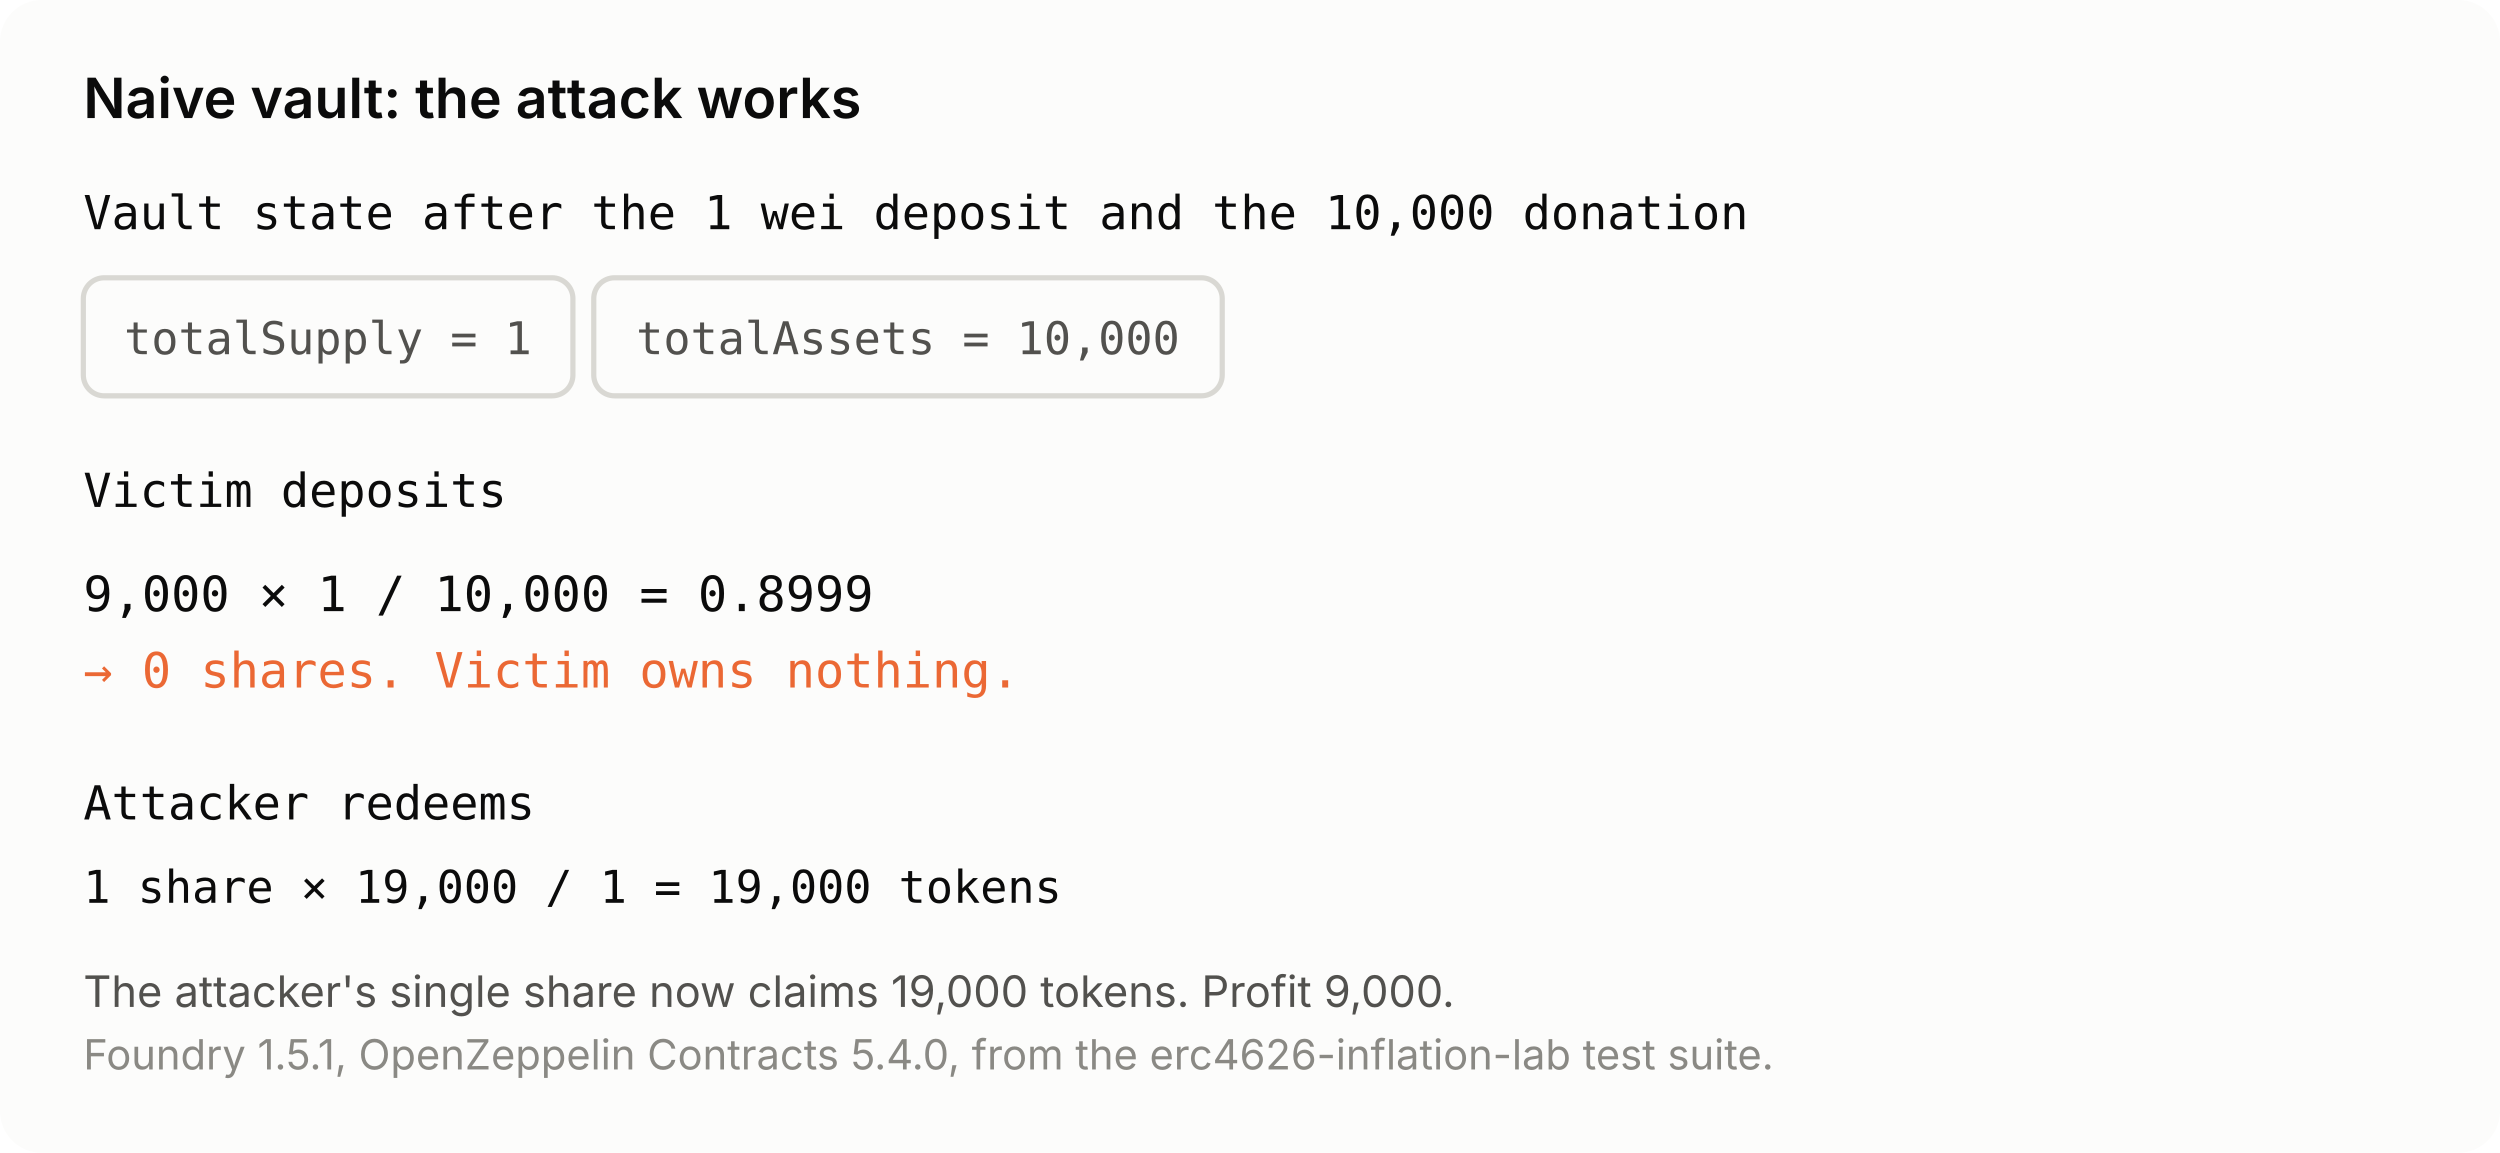
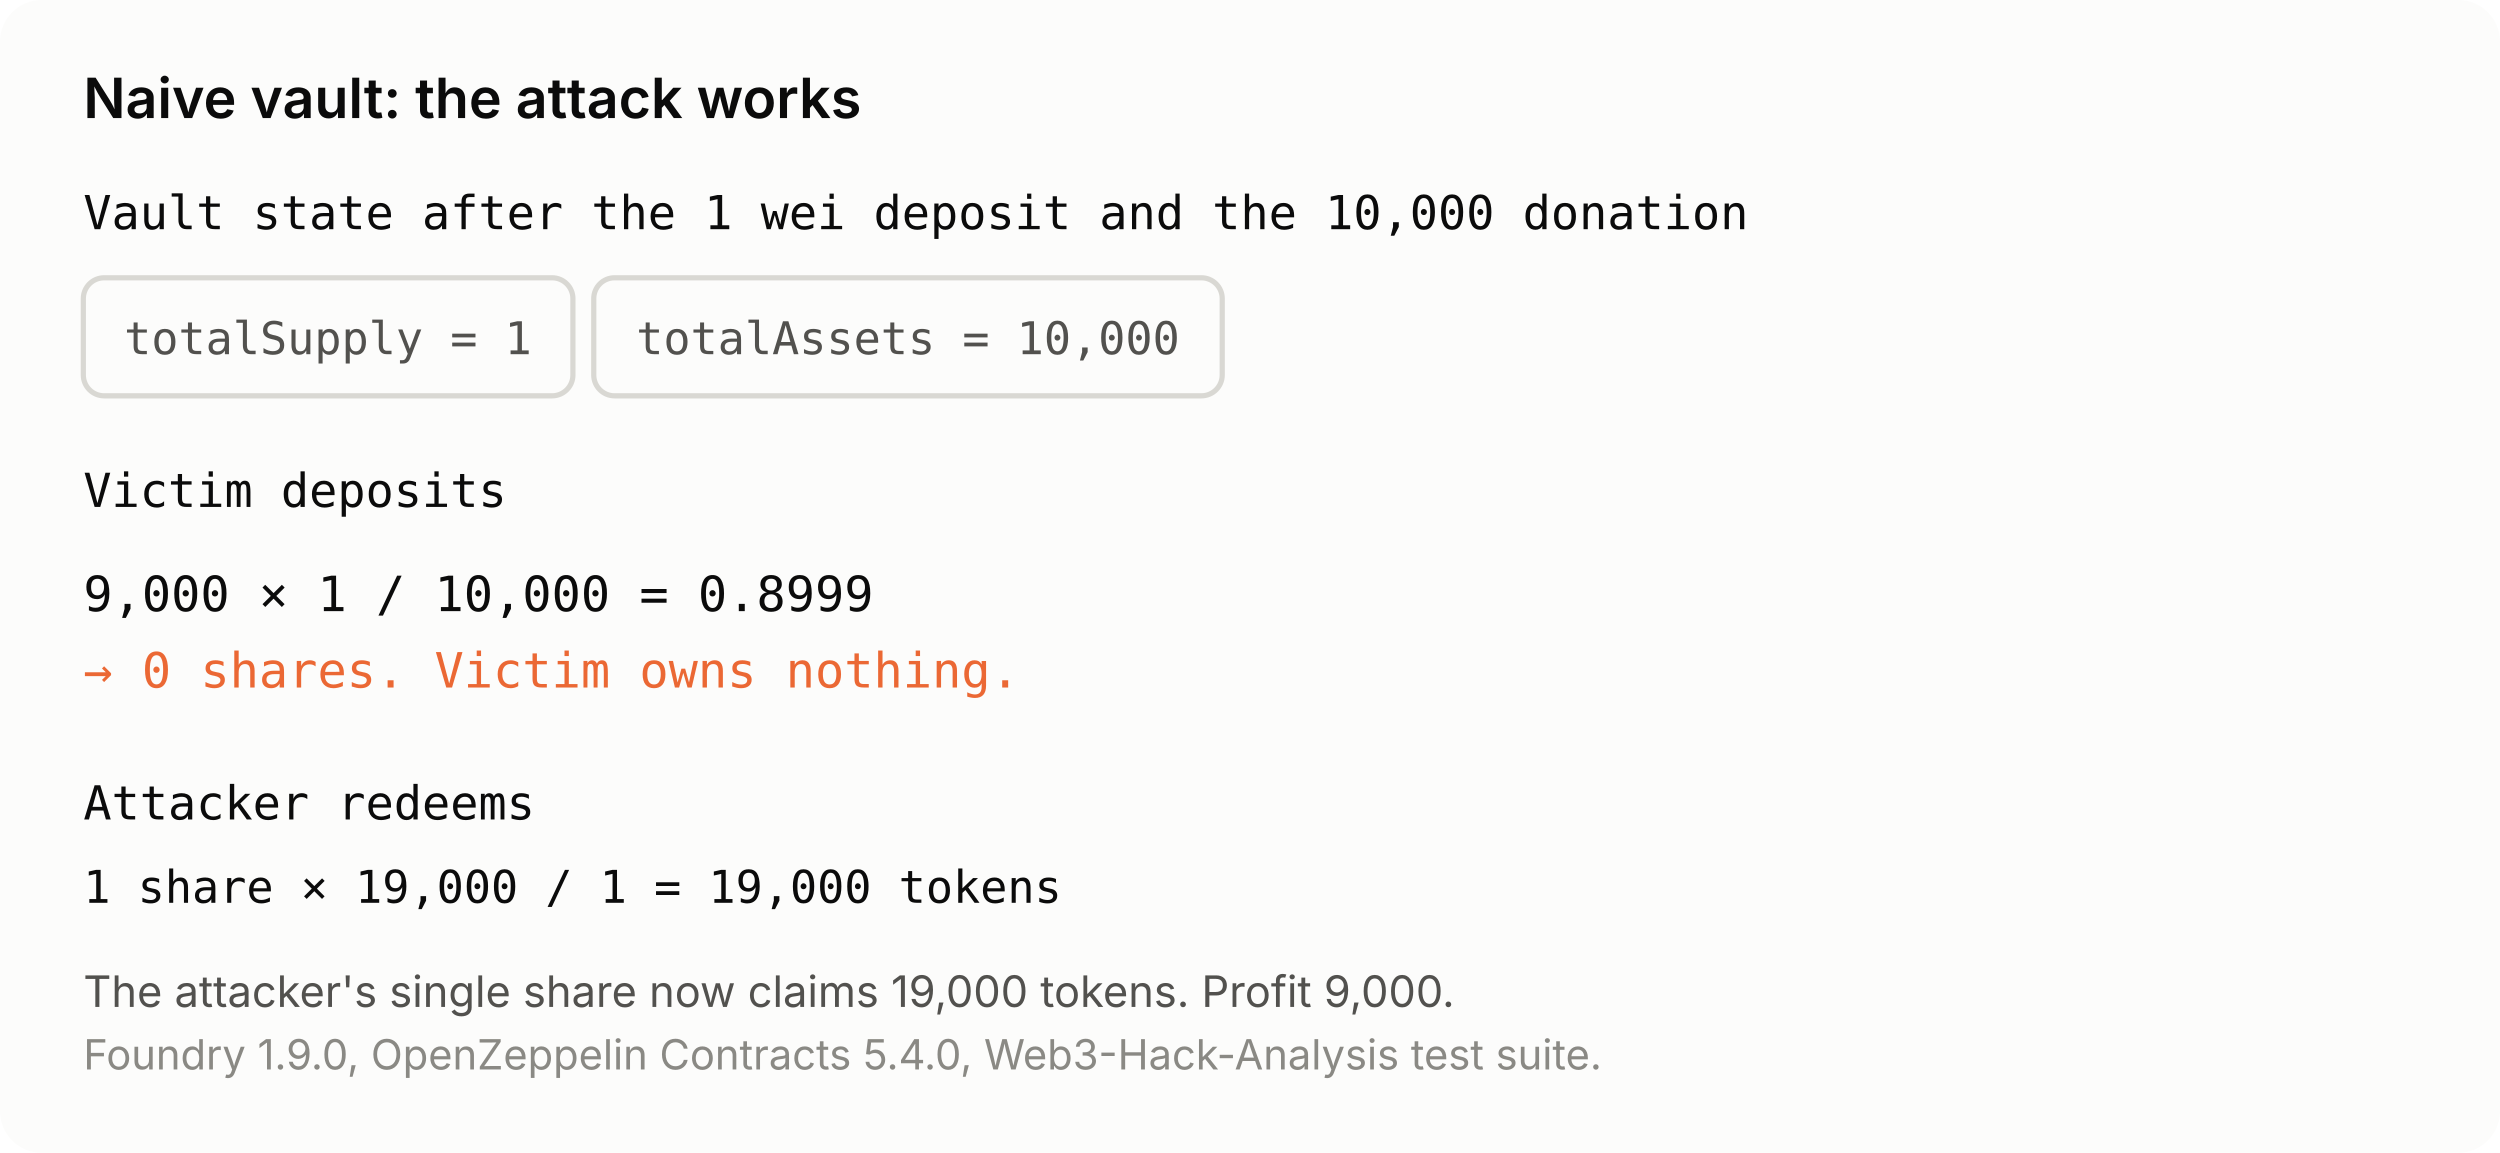
<svg xmlns="http://www.w3.org/2000/svg" viewBox="0 0 720 332" width="720" height="332" role="img" aria-labelledby="t">
  <rect width="720" height="332" rx="12" fill="#fcfcfb" />
  <text x="24" y="34" text-anchor="start" font-family="Inter, Helvetica, Arial, sans-serif" font-size="16" font-weight="600" fill="#0b0b0b" xml:space="preserve">Naive vault: the attack works</text>
  <text x="24" y="66" text-anchor="start" font-family="JetBrains Mono, SFMono-Regular, Menlo, Consolas, monospace" font-size="13.5" font-weight="normal" fill="#0b0b0b" xml:space="preserve">Vault state after the 1 wei deposit and the 10,000 donation</text>
  <rect x="24" y="80" width="141" height="34" rx="6" fill="#fcfcfb" fill-opacity="1" stroke="#d9d8d3" stroke-width="1.5" />
  <text x="94.45" y="102" text-anchor="middle" font-family="JetBrains Mono, SFMono-Regular, Menlo, Consolas, monospace" font-size="13" font-weight="normal" fill="#52514e" xml:space="preserve">totalSupply = 1</text>
  <rect x="171" y="80" width="181" height="34" rx="6" fill="#fcfcfb" fill-opacity="1" stroke="#d9d8d3" stroke-width="1.5" />
  <text x="261.5" y="102" text-anchor="middle" font-family="JetBrains Mono, SFMono-Regular, Menlo, Consolas, monospace" font-size="13" font-weight="normal" fill="#52514e" xml:space="preserve">totalAssets = 10,000</text>
  <text x="24" y="146" text-anchor="start" font-family="JetBrains Mono, SFMono-Regular, Menlo, Consolas, monospace" font-size="13.5" font-weight="normal" fill="#0b0b0b" xml:space="preserve">Victim deposits</text>
  <text x="24" y="176" text-anchor="start" font-family="JetBrains Mono, SFMono-Regular, Menlo, Consolas, monospace" font-size="14" font-weight="normal" fill="#0b0b0b" xml:space="preserve">9,000 × 1 / 10,000 = 0.8999</text>
  <text x="24" y="198" text-anchor="start" font-family="JetBrains Mono, SFMono-Regular, Menlo, Consolas, monospace" font-size="14" font-weight="normal" fill="#eb6834" xml:space="preserve">→ 0 shares. Victim owns nothing.</text>
  <text x="24" y="236" text-anchor="start" font-family="JetBrains Mono, SFMono-Regular, Menlo, Consolas, monospace" font-size="13.5" font-weight="normal" fill="#0b0b0b" xml:space="preserve">Attacker redeems</text>
  <text x="24" y="260" text-anchor="start" font-family="JetBrains Mono, SFMono-Regular, Menlo, Consolas, monospace" font-size="13" font-weight="normal" fill="#0b0b0b" xml:space="preserve">1 share × 19,000 / 1 = 19,000 tokens</text>
  <text x="24" y="290" text-anchor="start" font-family="Inter, Helvetica, Arial, sans-serif" font-size="12.5" font-weight="normal" fill="#52514e" xml:space="preserve">The attacker's single share now claims 19,000 tokens. Profit 9,000.</text>
-   <text x="24" y="308" text-anchor="start" font-family="Inter, Helvetica, Arial, sans-serif" font-size="12" font-weight="normal" fill="#8a8984" xml:space="preserve">Foundry 1.5.1, OpenZeppelin Contracts 5.4.0, from the erc4626-inflation-lab test suite.</text>
+   <text x="24" y="308" text-anchor="start" font-family="Inter, Helvetica, Arial, sans-serif" font-size="12" font-weight="normal" fill="#8a8984" xml:space="preserve">Foundry 1.9.0, OpenZeppelin Contracts 5.4.0, Web3-Hack-Analysis test suite.</text>
</svg>
